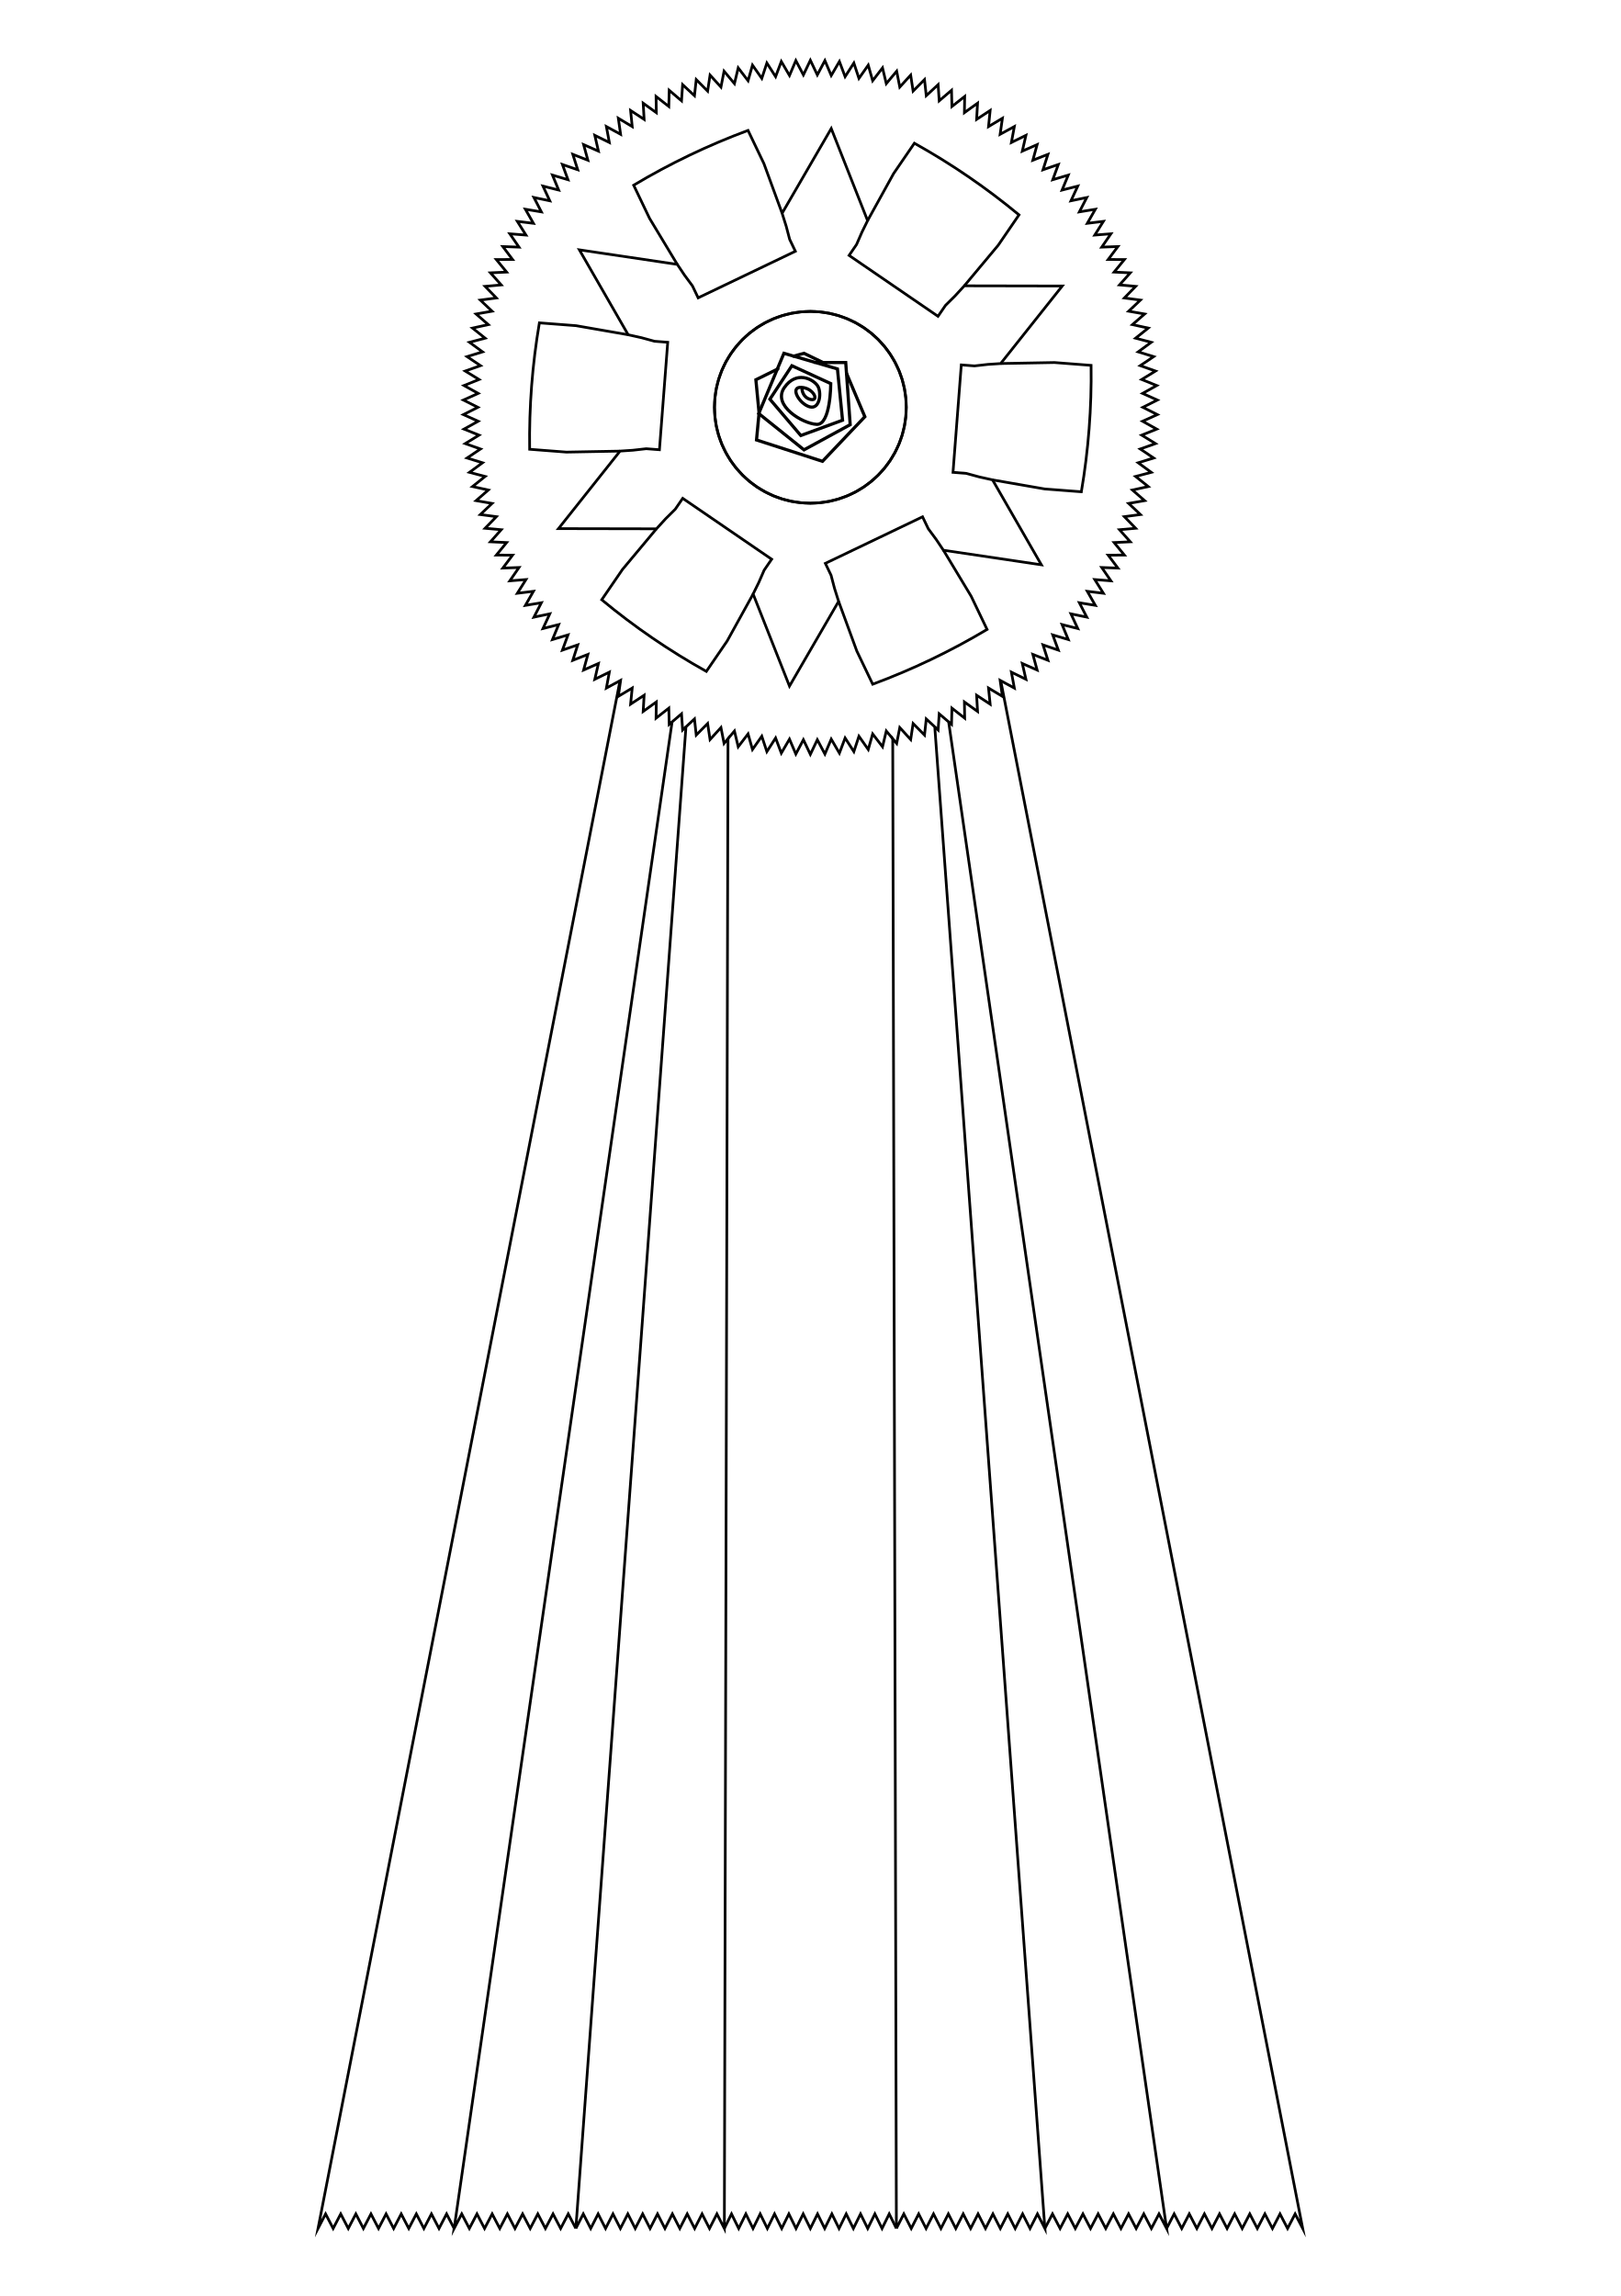
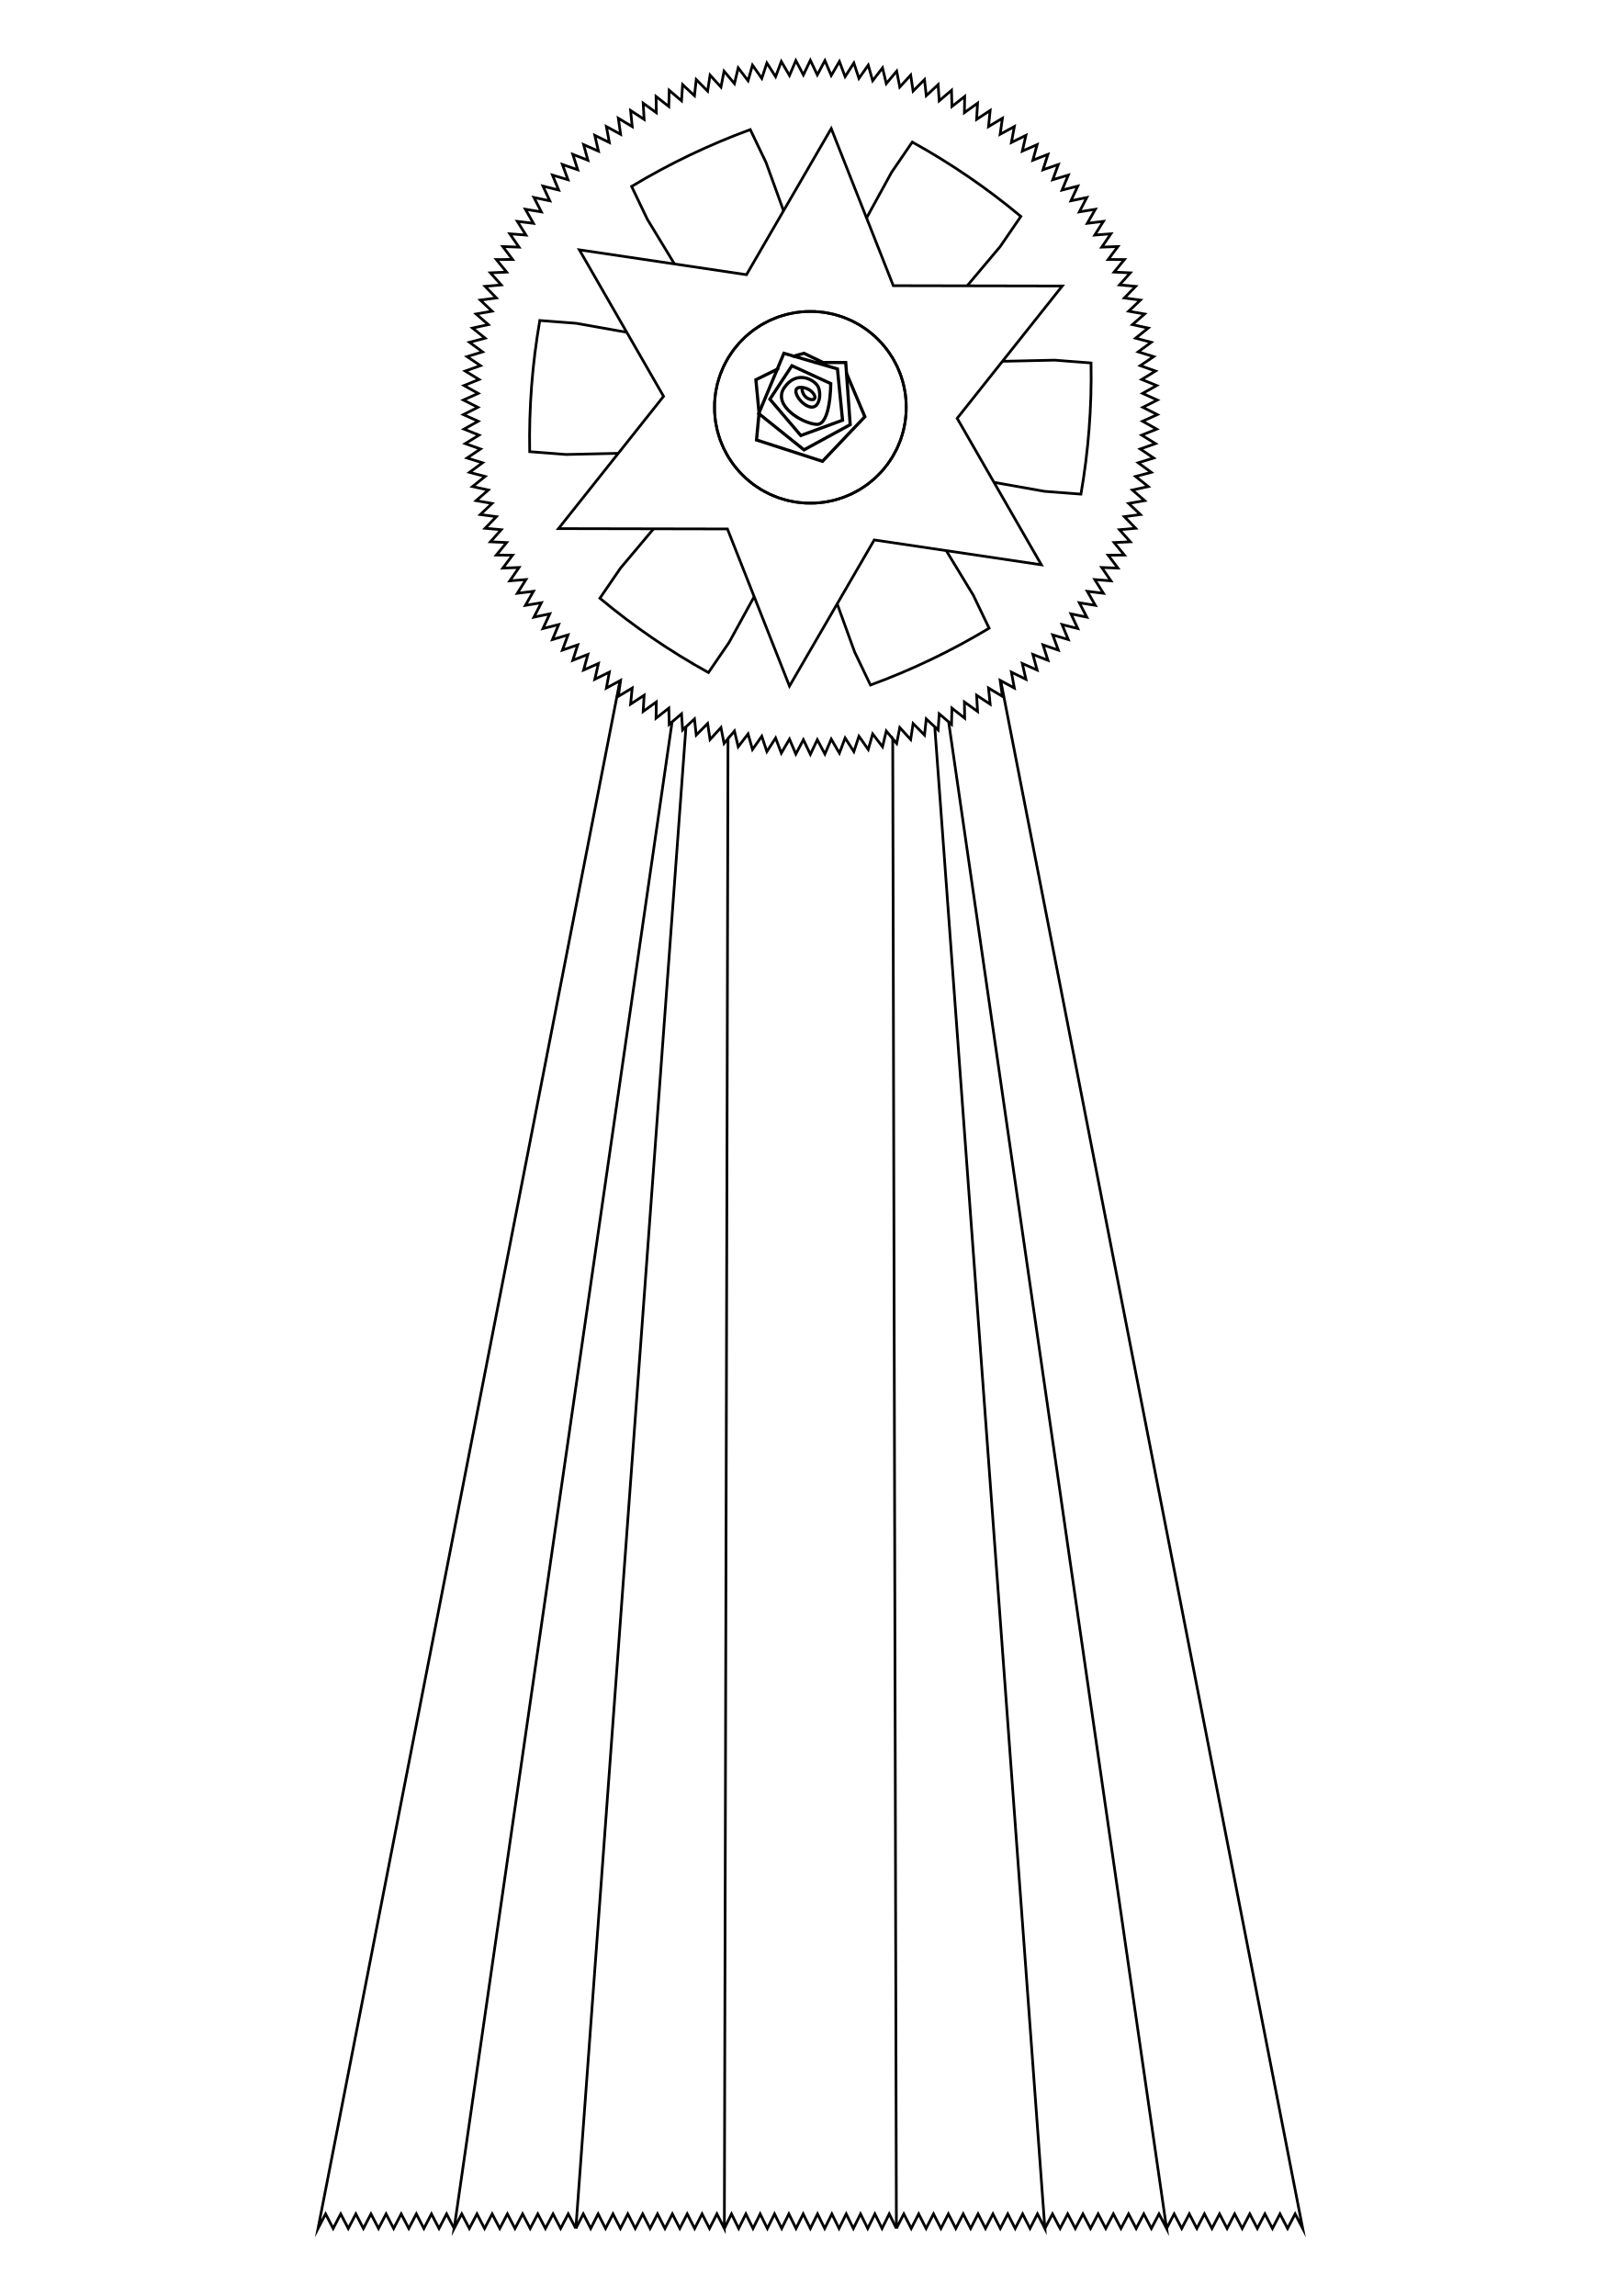
<svg xmlns="http://www.w3.org/2000/svg" xmlns:xlink="http://www.w3.org/1999/xlink" version="1.1" x="0px" y="0px" viewBox="0 0 600 850" style="enable-background:new 0 0 600 850;" xml:space="preserve">
  <style type="text/css">
.st4{fill:none;stroke:#000000;stroke-linecap:round;stroke-miterlimit:10;}
.st0_1{fill:none;}
.st0_2_pattern{fill:none;}
.st0_2{fill:none;}
.st0_3{fill:none;}
.st6{fill:none;stroke:#000000;stroke-miterlimit:10;}
.st1_1{fill:none;}
- .st1_3{fill:none;}
.st1_2_pattern{fill:none;}
.st1_2{fill:none;}
+ .st1_3{fill:none;}
.st2_1{fill:none;}
.st_circel{fill:none;stroke:#000000;stroke-miterlimit:10;}
</style>
  <g id="Layer_1">
    <polygon class="st0_1" points="117.739,825 120.538,819.617 123.337,825 126.136,819.617 128.935,825 131.734,819.617 134.533,825 137.332,819.617 140.131,825 142.93,819.617 145.729,825 148.528,819.617 151.327,825 154.126,819.617 156.925,825 159.724,819.617 162.523,825 165.322,819.617 168.121,825 248.809,267.25 247.745,268.16 247.59,262.169 242.875,265.869 242.972,259.877 238.107,263.376 238.454,257.393 233.446,260.685 234.044,254.722 228.903,257.802 229.75,251.869 229.525,251.991" />
    <polygon class="st0_1" points="268.156,825 270.81,819.617 273.463,825 276.117,819.617 278.771,825 281.424,819.617 284.078,825 286.732,819.617 289.385,825 292.039,819.617 294.693,825 297.346,819.617 300,825 302.654,819.617 305.307,825 307.961,819.617 310.615,825 313.268,819.617 315.922,825 318.576,819.617 321.229,825 323.883,819.617 326.537,825 329.19,819.617 331.844,825 330.49,273.483 328.108,270.632 326.711,276.46 323.065,271.704 321.426,277.468 317.982,272.564 316.102,278.254 312.867,273.21 310.751,278.816 307.729,273.641 305.38,279.154 302.578,273.857 300,279.267 297.422,273.857 294.62,279.154 292.271,273.641 289.249,278.816 287.133,273.21 283.898,278.254 282.018,272.564 278.574,277.468 276.935,271.704 273.289,276.46 271.892,270.632 269.51,273.483" />
    <polygon class="st0_1" points="431.879,825 434.678,819.617 437.477,825 440.276,819.617 443.075,825 445.874,819.617 448.673,825 451.472,819.617 454.271,825 457.07,819.617 459.869,825 462.668,819.617 465.467,825 468.266,819.617 471.065,825 473.864,819.617 476.663,825 479.462,819.617 482.261,825 370.475,251.991 370.25,251.869 371.097,257.802 365.956,254.722 366.554,260.685 361.546,257.393 361.893,263.376 357.028,259.877 357.125,265.869 352.41,262.169 352.255,268.16 351.191,267.25" />
    <polygon class="st1_1" points="300,22.317 302.578,27.727 305.38,22.43 307.729,27.943 310.751,22.768 312.867,28.374 316.102,23.33 317.982,29.02 321.426,24.116 323.065,29.88 326.711,25.124 328.108,30.952 331.95,26.353 333.102,32.234 337.133,27.8 338.038,33.725 342.251,29.463 342.906,35.42 347.295,31.339 347.7,37.318 352.255,33.424 352.41,39.415 357.125,35.715 357.028,41.707 361.893,38.208 361.546,44.191 366.554,40.899 365.956,46.862 371.097,43.782 370.25,49.715 375.516,46.854 374.421,52.746 379.802,50.107 378.462,55.948 383.948,53.537 382.365,59.317 387.947,57.138 386.123,62.846 391.792,60.903 389.73,66.53 395.476,64.825 393.18,70.361 398.992,68.899 396.466,74.334 402.334,73.116 399.584,78.44 405.497,77.47 402.526,82.674 408.475,81.952 405.288,87.027 411.263,86.555 407.866,91.492 413.855,91.27 410.255,96.061 416.248,96.09 412.45,100.726 418.436,101.006 414.448,105.479 420.417,106.009 416.245,110.311 422.187,111.091 417.838,115.214 423.742,116.243 419.225,120.18 425.081,121.455 420.402,125.2 426.199,126.718 421.368,130.264 427.097,132.024 422.121,135.364 427.771,137.363 422.66,140.492 428.221,142.725 422.984,145.637 428.447,148.101 423.092,150.792 428.447,153.483 422.984,155.947 428.221,158.859 422.66,161.092 427.771,164.221 422.121,166.22 427.097,169.56 421.368,171.32 426.199,174.866 420.402,176.384 425.081,180.129 419.225,181.404 423.742,185.341 417.838,186.37 422.187,190.493 416.245,191.273 420.417,195.575 414.448,196.105 418.436,200.578 412.45,200.858 416.248,205.494 410.255,205.523 413.855,210.314 407.866,210.092 411.263,215.029 405.288,214.557 408.475,219.632 402.526,218.91 405.497,224.114 399.584,223.144 402.334,228.468 396.466,227.25 398.992,232.685 393.18,231.223 395.476,236.759 389.73,235.054 391.792,240.681 386.123,238.738 387.947,244.446 382.365,242.267 383.948,248.047 378.462,245.636 379.802,251.477 374.421,248.838 375.516,254.73 370.25,251.869 371.097,257.802 365.956,254.722 366.554,260.685 361.546,257.393 361.893,263.376 357.028,259.877 357.125,265.869 352.41,262.169 352.255,268.16 347.7,264.266 347.295,270.245 342.906,266.164 342.251,272.121 338.038,267.859 337.133,273.784 333.102,269.35 331.95,275.231 328.108,270.632 326.711,276.46 323.065,271.704 321.426,277.468 317.982,272.564 316.102,278.254 312.867,273.21 310.751,278.816 307.729,273.641 305.38,279.154 302.578,273.857 300,279.267 297.422,273.857 294.62,279.154 292.271,273.641 289.249,278.816 287.133,273.21 283.898,278.254 282.018,272.564 278.574,277.468 276.935,271.704 273.289,276.46 271.892,270.632 268.05,275.231 266.898,269.35 262.867,273.784 261.962,267.859 257.749,272.121 257.094,266.164 252.705,270.245 252.3,264.266 247.745,268.16 247.59,262.169 242.875,265.869 242.972,259.877 238.107,263.376 238.454,257.393 233.446,260.685 234.044,254.722 228.903,257.802 229.75,251.869 224.484,254.73 225.579,248.838 220.198,251.477 221.538,245.636 216.052,248.047 217.635,242.267 212.053,244.446 213.877,238.738 208.208,240.681 210.27,235.054 204.524,236.759 206.82,231.223 201.008,232.685 203.534,227.25 197.666,228.468 200.416,223.144 194.503,224.114 197.474,218.91 191.525,219.632 194.712,214.557 188.737,215.029 192.134,210.092 186.145,210.314 189.745,205.523 183.752,205.494 187.55,200.858 181.564,200.578 185.552,196.105 179.583,195.575 183.755,191.273 177.813,190.493 182.162,186.37 176.258,185.341 180.775,181.404 174.919,180.129 179.598,176.384 173.801,174.866 178.632,171.32 172.903,169.56 177.879,166.22 172.229,164.221 177.34,161.092 171.779,158.859 177.016,155.947 171.553,153.483 176.908,150.792 171.553,148.101 177.016,145.637 171.779,142.725 177.34,140.492 172.229,137.363 177.879,135.364 172.903,132.024 178.632,130.264 173.801,126.718 179.598,125.2 174.919,121.455 180.775,120.18 176.258,116.243 182.162,115.214 177.813,111.091 183.755,110.311 179.583,106.009 185.552,105.479 181.564,101.006 187.55,100.726 183.752,96.09 189.745,96.061 186.145,91.27 192.134,91.492 188.737,86.554 194.712,87.027 191.525,81.952 197.474,82.674 194.503,77.47 200.416,78.44 197.666,73.116 203.534,74.334 201.008,68.899 206.82,70.361 204.524,64.825 210.27,66.53 208.208,60.903 213.877,62.846 212.053,57.138 217.635,59.317 216.052,53.537 221.538,55.948 220.198,50.107 225.579,52.746 224.484,46.854 229.75,49.715 228.903,43.782 234.044,46.862 233.446,40.899 238.454,44.191 238.107,38.208 242.972,41.707 242.875,35.715 247.59,39.415 247.745,33.424 252.3,37.318 252.705,31.339 257.094,35.42 257.749,29.463 261.962,33.725 262.867,27.8 266.898,32.234 268.05,26.353 271.892,30.952 273.289,25.124 276.935,29.88 278.574,24.116 282.018,29.02 283.898,23.33 287.133,28.374 289.249,22.768 292.271,27.943 294.62,22.43 297.422,27.727" />
    <circle class="st2_1" cx="300" cy="150.792" r="35.5" />
  </g>
  <g id="Layer_3">
    <g id="Layer_3_2">
      <defs>
        <pattern id="image_st0_2_pattern" patternUnits="userSpaceOnUse" width="100" height="100">
          <image xlink:href="" x="0" y="0" width="100" height="100" />
        </pattern>
        <pattern id="image_st1_2_pattern" patternUnits="userSpaceOnUse" width="100" height="100">
          <image xlink:href="" x="0" y="0" width="100" height="100" />
        </pattern>
      </defs>
      <polygon class="st0_2_pattern" points="168.121,825 170.937,819.617 173.753,825 176.57,819.617 179.386,825 182.202,819.617 185.018,825 187.834,819.617 190.651,825 193.467,819.617 196.283,825 199.099,819.617 201.916,825 204.732,819.617 207.548,825 210.364,819.617 213.18,825 253.945,269.092 252.705,270.245 252.3,264.266 248.809,267.25" />
      <polygon class="st0_2_pattern" points="386.82,825 389.636,819.617 392.452,825 395.268,819.617 398.084,825 400.901,819.617 403.717,825 406.533,819.617 409.349,825 412.166,819.617 414.982,825 417.798,819.617 420.614,825 423.43,819.617 426.247,825 429.063,819.617 431.879,825 351.191,267.25 347.7,264.266 347.295,270.245 346.055,269.092" />
-       <polygon class="st1_2_pattern" points="355.871,135.087 360.757,135.463 365.714,134.903 370.654,134.577 375.576,134.486 380.497,134.394 385.419,134.302 390.34,134.211 395.226,134.587 400.111,134.963 403.922,135.257 403.942,141.144 403.827,147.02 403.578,152.886 403.194,158.741 402.676,164.587 402.024,170.422 401.238,176.246 400.317,182.06 396.506,181.767 391.621,181.39 386.735,181.014 381.886,180.17 377.036,179.325 372.187,178.481 367.337,177.637 362.506,176.558 357.692,175.246 352.807,174.869" />
-       <polygon class="st1_2_pattern" points="341.537,191.325 343.654,195.744 346.617,199.758 349.369,203.873 351.909,208.089 354.45,212.306 356.99,216.522 359.53,220.738 361.647,225.158 363.764,229.577 365.415,233.024 360.327,235.984 355.18,238.823 349.976,241.54 344.713,244.136 339.392,246.61 334.012,248.962 328.575,251.193 323.079,253.303 321.428,249.856 319.311,245.437 317.194,241.018 315.501,236.396 313.807,231.774 312.114,227.152 310.421,222.53 308.939,217.807 307.669,212.982 305.552,208.563" />
-       <polygon class="st1_2_pattern" points="285.666,207.031 282.897,211.074 280.903,215.647 278.715,220.088 276.334,224.396 273.952,228.704 271.571,233.012 269.19,237.32 266.421,241.363 263.652,245.405 261.493,248.559 256.385,245.632 251.353,242.595 246.398,239.446 241.518,236.186 236.715,232.815 231.988,229.333 227.337,225.739 222.763,222.035 224.922,218.881 227.691,214.838 230.459,210.796 233.615,207.018 236.771,203.241 239.927,199.463 243.083,195.685 246.433,192.04 249.976,188.528 252.745,184.485" />
-       <polygon class="st1_2_pattern" points="244.129,166.497 239.243,166.121 234.286,166.681 229.346,167.007 224.424,167.098 219.503,167.19 214.581,167.282 209.66,167.373 204.774,166.997 199.889,166.621 196.078,166.327 196.058,160.44 196.173,154.564 196.422,148.698 196.806,142.843 197.324,136.997 197.976,131.162 198.762,125.338 199.683,119.524 203.494,119.817 208.379,120.194 213.265,120.57 218.114,121.414 222.964,122.259 227.813,123.103 232.663,123.947 237.494,125.026 242.308,126.338 247.193,126.715" />
-       <polygon class="st1_2_pattern" points="258.463,110.259 256.346,105.84 253.383,101.826 250.631,97.711 248.091,93.495 245.55,89.278 243.01,85.062 240.47,80.846 238.353,76.426 236.236,72.007 234.585,68.56 239.673,65.6 244.82,62.761 250.024,60.044 255.287,57.448 260.608,54.974 265.988,52.622 271.425,50.391 276.921,48.281 278.572,51.728 280.689,56.147 282.806,60.566 284.499,65.188 286.193,69.81 287.886,74.432 289.579,79.054 291.061,83.777 292.331,88.602 294.448,93.021" />
-       <polygon class="st1_2_pattern" points="314.334,94.553 317.103,90.51 319.097,85.937 321.285,81.496 323.666,77.188 326.048,72.88 328.429,68.572 330.81,64.264 333.579,60.221 336.348,56.179 338.507,53.025 343.615,55.952 348.647,58.989 353.602,62.138 358.482,65.398 363.285,68.769 368.012,72.251 372.663,75.845 377.237,79.549 375.078,82.703 372.309,86.746 369.541,90.788 366.385,94.566 363.229,98.343 360.073,102.121 356.917,105.899 353.567,109.544 350.024,113.056 347.255,117.099" />
+       <polygon class="st1_2_pattern" points="355.929,134.339 360.814,134.715 365.775,134.12 370.716,133.768 375.639,133.659 380.562,133.55 385.485,133.441 390.408,133.331 395.294,133.708 400.179,134.084 403.906,134.371 403.946,140.48 403.84,146.579 403.589,152.666 403.194,158.741 402.654,164.806 401.969,170.86 401.14,176.902 400.165,182.933 396.438,182.646 391.553,182.27 386.667,181.893 381.819,181.031 376.971,180.169 372.123,179.308 367.275,178.446 362.445,177.341 357.635,175.993 352.749,175.617" />
+       <polygon class="st1_2_pattern" points="342.213,191.001 344.33,195.421 347.325,199.419 350.101,203.522 352.657,207.731 355.213,211.94 357.769,216.149 360.325,220.357 362.442,224.777 364.559,229.196 366.174,232.567 360.903,235.656 355.569,238.613 350.172,241.44 344.713,244.136 339.191,246.7 333.606,249.134 327.958,251.437 322.248,253.608 320.633,250.237 318.516,245.818 316.399,241.399 314.721,236.769 313.044,232.14 311.366,227.51 309.689,222.88 308.231,218.146 306.992,213.306 304.876,208.886" />
+       <polygon class="st1_2_pattern" points="286.284,207.454 283.516,211.497 281.551,216.09 279.385,220.546 277.018,224.864 274.651,229.182 272.284,233.5 269.917,237.818 267.149,241.861 264.38,245.904 262.268,248.988 256.957,245.967 251.729,242.827 246.583,239.566 241.518,236.186 236.536,232.686 231.636,229.066 226.818,225.327 222.082,221.467 224.194,218.383 226.963,214.34 229.732,210.297 232.902,206.53 236.073,202.762 239.243,198.994 242.414,195.227 245.785,191.597 249.358,188.104 252.127,184.062" />
+       <polygon class="st1_2_pattern" points="244.071,167.245 239.186,166.869 234.225,167.464 229.284,167.816 224.361,167.925 219.438,168.034 214.515,168.143 209.592,168.253 204.706,167.876 199.821,167.5 196.094,167.213 196.054,161.104 196.16,155.005 196.411,148.918 196.806,142.843 197.346,136.778 198.031,130.724 198.86,124.682 199.835,118.651 203.562,118.938 208.447,119.314 213.333,119.691 218.181,120.553 223.029,121.415 227.877,122.276 232.725,123.138 237.555,124.243 242.365,125.591 247.251,125.967" />
+       <polygon class="st1_2_pattern" points="257.787,110.583 255.67,106.163 252.675,102.165 249.899,98.062 247.343,93.853 244.787,89.644 242.231,85.435 239.675,81.227 237.558,76.807 235.441,72.388 233.826,69.017 239.097,65.928 244.431,62.971 249.828,60.144 255.287,57.448 260.809,54.884 266.394,52.45 272.042,50.147 277.752,47.976 279.367,51.347 281.484,55.766 283.601,60.185 285.279,64.815 286.956,69.444 288.634,74.074 290.311,78.704 291.769,83.438 293.008,88.278 295.124,92.698" />
+       <polygon class="st1_2_pattern" points="313.716,94.13 316.484,90.087 318.449,85.494 320.615,81.038 322.982,76.72 325.349,72.402 327.716,68.084 330.083,63.766 332.851,59.723 335.62,55.68 337.732,52.596 343.043,55.617 348.271,58.757 353.417,62.018 358.482,65.398 363.464,68.898 368.364,72.518 373.182,76.257 377.918,80.117 375.806,83.201 373.037,87.244 370.268,91.287 367.098,95.054 363.927,98.822 360.757,102.59 357.586,106.357 354.215,109.987 350.642,113.48 347.873,117.522" />
    </g>
    <g id="Layer_3_3">
      <polygon class="st0_3" points="213.18,825 215.929,819.617 218.678,825 221.427,819.617 224.175,825 226.924,819.617 229.673,825 232.422,819.617 235.171,825 237.919,819.617 240.668,825 243.417,819.617 246.166,825 248.914,819.617 251.663,825 254.412,819.617 257.161,825 259.91,819.617 262.658,825 265.407,819.617 268.156,825 269.51,273.483 268.05,275.231 266.898,269.35 262.867,273.784 261.962,267.859 257.749,272.121 257.094,266.164 253.945,269.092" />
      <polygon class="st0_3" points="331.844,825 334.593,819.617 337.342,825 340.09,819.617 342.839,825 345.588,819.617 348.337,825 351.086,819.617 353.834,825 356.583,819.617 359.332,825 362.081,819.617 364.829,825 367.578,819.617 370.327,825 373.076,819.617 375.825,825 378.573,819.617 381.322,825 384.071,819.617 386.82,825 346.055,269.092 342.906,266.164 342.251,272.121 338.038,267.859 337.133,273.784 333.102,269.35 331.95,275.231 330.49,273.483" />
-       <path class="st1_3" d="M367.449,177.656 362.506,176.558 357.692,175.246 352.807,174.869 355.871,135.087 360.757,135.463 365.714,134.903 370.448,134.591 393.249,105.882 356.99,105.812 353.567,109.544 350.024,113.056 347.255,117.099 314.334,94.553 317.103,90.51 319.097,85.937 321.194,81.682 307.731,47.581 289.54,78.948 291.061,83.777 292.331,88.602 294.448,93.021 258.463,110.259 256.346,105.84 253.383,101.826 250.746,97.883 214.483,92.491 232.551,123.928 237.494,125.026 242.308,126.338 247.193,126.715 244.129,166.497 239.243,166.121 234.286,166.681 229.552,166.993 206.751,195.702 243.01,195.772 246.433,192.04 249.976,188.528 252.745,184.485 285.666,207.031 282.897,211.074 280.903,215.647 278.806,219.902 292.269,254.003 310.46,222.636 308.939,217.807 307.669,212.982 305.552,208.563 341.537,191.325 343.654,195.744 346.617,199.758 349.254,203.701 385.517,209.093zM335.329,147.312 335.5,150.792 335.329,154.272 334.818,157.718 333.971,161.097 332.798,164.377 331.308,167.527 329.517,170.515 327.442,173.313 325.102,175.894 322.521,178.234 319.723,180.309 316.735,182.1 313.585,183.59 310.305,184.763 306.926,185.61 303.48,186.121 300,186.292 296.52,186.121 293.074,185.61 289.695,184.763 286.415,183.59 283.265,182.1 280.277,180.309 277.479,178.234 274.898,175.894 272.558,173.313 270.483,170.515 268.692,167.527 267.202,164.377 266.029,161.097 265.182,157.718 264.671,154.272 264.5,150.792 264.671,147.312 265.182,143.866 266.029,140.487 267.202,137.207 268.692,134.057 270.483,131.069 272.558,128.271 274.898,125.69 277.479,123.35 280.277,121.275 283.265,119.484 286.415,117.994 289.695,116.821 293.074,115.974 296.52,115.463 300,115.292 303.48,115.463 306.926,115.974 310.305,116.821 313.585,117.994 316.735,119.484 319.723,121.275 322.521,123.35 325.102,125.69 327.442,128.271 329.517,131.069 331.308,134.057 332.798,137.207 333.971,140.487 334.818,143.866z" fill-rule="evenodd" />
+       <path class="st1_3" d="M354.348,154.863 393.249,105.882 330.7,105.761 307.731,47.581 276.352,101.69 214.483,92.491 245.652,146.721 206.751,195.702 269.3,195.823 292.269,254.003 323.648,199.894 385.517,209.093zM335.457,152.534 335.116,156.001 334.436,159.418 333.425,162.752 332.092,165.97 330.449,169.043 328.514,171.939 326.304,174.632 323.84,177.096 321.147,179.306 318.251,181.241 315.178,182.884 311.96,184.217 308.626,185.228 305.209,185.908 301.742,186.249 298.258,186.249 294.791,185.908 291.374,185.228 288.04,184.217 284.822,182.884 281.749,181.241 278.853,179.306 276.16,177.096 273.696,174.632 271.486,171.939 269.551,169.043 267.908,165.97 266.575,162.752 265.564,159.418 264.884,156.001 264.543,152.534 264.543,149.05 264.884,145.583 265.564,142.166 266.575,138.832 267.908,135.614 269.551,132.541 271.486,129.645 273.696,126.952 276.16,124.488 278.853,122.278 281.749,120.343 284.822,118.7 288.04,117.367 291.374,116.356 294.791,115.676 298.258,115.335 301.742,115.335 305.209,115.676 308.626,116.356 311.96,117.367 315.178,118.7 318.251,120.343 321.147,122.278 323.84,124.488 326.304,126.952 328.514,129.645 330.449,132.541 332.092,135.614 333.425,138.832 334.436,142.166 335.116,145.583 335.457,149.05z" fill-rule="evenodd" />
    </g>
  </g>
  <g id="Layer_2_1">
    <g id="Layer_2_1_2">
      <polygon class="st0_2" points="168.121,825 170.937,819.617 173.753,825 176.57,819.617 179.386,825 182.202,819.617 185.018,825 187.834,819.617 190.651,825 193.467,819.617 196.283,825 199.099,819.617 201.916,825 204.732,819.617 207.548,825 210.364,819.617 213.18,825 253.945,269.092 252.705,270.245 252.3,264.266 248.809,267.25" />
      <polygon class="st0_2" points="386.82,825 389.636,819.617 392.452,825 395.268,819.617 398.084,825 400.901,819.617 403.717,825 406.533,819.617 409.349,825 412.166,819.617 414.982,825 417.798,819.617 420.614,825 423.43,819.617 426.247,825 429.063,819.617 431.879,825 351.191,267.25 347.7,264.266 347.295,270.245 346.055,269.092" />
-       <polygon class="st1_2" points="355.871,135.087 360.757,135.463 365.714,134.903 370.654,134.577 375.576,134.486 380.497,134.394 385.419,134.302 390.34,134.211 395.226,134.587 400.111,134.963 403.922,135.257 403.942,141.144 403.827,147.02 403.578,152.886 403.194,158.741 402.676,164.587 402.024,170.422 401.238,176.246 400.317,182.06 396.506,181.767 391.621,181.39 386.735,181.014 381.886,180.17 377.036,179.325 372.187,178.481 367.337,177.637 362.506,176.558 357.692,175.246 352.807,174.869" />
-       <polygon class="st1_2" points="341.537,191.325 343.654,195.744 346.617,199.758 349.369,203.873 351.909,208.089 354.45,212.306 356.99,216.522 359.53,220.738 361.647,225.158 363.764,229.577 365.415,233.024 360.327,235.984 355.18,238.823 349.976,241.54 344.713,244.136 339.392,246.61 334.012,248.962 328.575,251.193 323.079,253.303 321.428,249.856 319.311,245.437 317.194,241.018 315.501,236.396 313.807,231.774 312.114,227.152 310.421,222.53 308.939,217.807 307.669,212.982 305.552,208.563" />
-       <polygon class="st1_2" points="285.666,207.031 282.897,211.074 280.903,215.647 278.715,220.088 276.334,224.396 273.952,228.704 271.571,233.012 269.19,237.32 266.421,241.363 263.652,245.405 261.493,248.559 256.385,245.632 251.353,242.595 246.398,239.446 241.518,236.186 236.715,232.815 231.988,229.333 227.337,225.739 222.763,222.035 224.922,218.881 227.691,214.838 230.459,210.796 233.615,207.018 236.771,203.241 239.927,199.463 243.083,195.685 246.433,192.04 249.976,188.528 252.745,184.485" />
-       <polygon class="st1_2" points="244.129,166.497 239.243,166.121 234.286,166.681 229.346,167.007 224.424,167.098 219.503,167.19 214.581,167.282 209.66,167.373 204.774,166.997 199.889,166.621 196.078,166.327 196.058,160.44 196.173,154.564 196.422,148.698 196.806,142.843 197.324,136.997 197.976,131.162 198.762,125.338 199.683,119.524 203.494,119.817 208.379,120.194 213.265,120.57 218.114,121.414 222.964,122.259 227.813,123.103 232.663,123.947 237.494,125.026 242.308,126.338 247.193,126.715" />
-       <polygon class="st1_2" points="258.463,110.259 256.346,105.84 253.383,101.826 250.631,97.711 248.091,93.495 245.55,89.278 243.01,85.062 240.47,80.846 238.353,76.426 236.236,72.007 234.585,68.56 239.673,65.6 244.82,62.761 250.024,60.044 255.287,57.448 260.608,54.974 265.988,52.622 271.425,50.391 276.921,48.281 278.572,51.728 280.689,56.147 282.806,60.566 284.499,65.188 286.193,69.81 287.886,74.432 289.579,79.054 291.061,83.777 292.331,88.602 294.448,93.021" />
-       <polygon class="st1_2" points="314.334,94.553 317.103,90.51 319.097,85.937 321.285,81.496 323.666,77.188 326.048,72.88 328.429,68.572 330.81,64.264 333.579,60.221 336.348,56.179 338.507,53.025 343.615,55.952 348.647,58.989 353.602,62.138 358.482,65.398 363.285,68.769 368.012,72.251 372.663,75.845 377.237,79.549 375.078,82.703 372.309,86.746 369.541,90.788 366.385,94.566 363.229,98.343 360.073,102.121 356.917,105.899 353.567,109.544 350.024,113.056 347.255,117.099" />
+       <polygon class="st1_2" points="355.929,134.339 360.814,134.715 365.775,134.12 370.716,133.768 375.639,133.659 380.562,133.55 385.485,133.441 390.408,133.331 395.294,133.708 400.179,134.084 403.906,134.371 403.946,140.48 403.84,146.579 403.589,152.666 403.194,158.741 402.654,164.806 401.969,170.86 401.14,176.902 400.165,182.933 396.438,182.646 391.553,182.27 386.667,181.893 381.819,181.031 376.971,180.169 372.123,179.308 367.275,178.446 362.445,177.341 357.635,175.993 352.749,175.617" />
+       <polygon class="st1_2" points="342.213,191.001 344.33,195.421 347.325,199.419 350.101,203.522 352.657,207.731 355.213,211.94 357.769,216.149 360.325,220.357 362.442,224.777 364.559,229.196 366.174,232.567 360.903,235.656 355.569,238.613 350.172,241.44 344.713,244.136 339.191,246.7 333.606,249.134 327.958,251.437 322.248,253.608 320.633,250.237 318.516,245.818 316.399,241.399 314.721,236.769 313.044,232.14 311.366,227.51 309.689,222.88 308.231,218.146 306.992,213.306 304.876,208.886" />
+       <polygon class="st1_2" points="286.284,207.454 283.516,211.497 281.551,216.09 279.385,220.546 277.018,224.864 274.651,229.182 272.284,233.5 269.917,237.818 267.149,241.861 264.38,245.904 262.268,248.988 256.957,245.967 251.729,242.827 246.583,239.566 241.518,236.186 236.536,232.686 231.636,229.066 226.818,225.327 222.082,221.467 224.194,218.383 226.963,214.34 229.732,210.297 232.902,206.53 236.073,202.762 239.243,198.994 242.414,195.227 245.785,191.597 249.358,188.104 252.127,184.062" />
+       <polygon class="st1_2" points="244.071,167.245 239.186,166.869 234.225,167.464 229.284,167.816 224.361,167.925 219.438,168.034 214.515,168.143 209.592,168.253 204.706,167.876 199.821,167.5 196.094,167.213 196.054,161.104 196.16,155.005 196.411,148.918 196.806,142.843 197.346,136.778 198.031,130.724 198.86,124.682 199.835,118.651 203.562,118.938 208.447,119.314 213.333,119.691 218.181,120.553 223.029,121.415 227.877,122.276 232.725,123.138 237.555,124.243 242.365,125.591 247.251,125.967" />
+       <polygon class="st1_2" points="257.787,110.583 255.67,106.163 252.675,102.165 249.899,98.062 247.343,93.853 244.787,89.644 242.231,85.435 239.675,81.227 237.558,76.807 235.441,72.388 233.826,69.017 239.097,65.928 244.431,62.971 249.828,60.144 255.287,57.448 260.809,54.884 266.394,52.45 272.042,50.147 277.752,47.976 279.367,51.347 281.484,55.766 283.601,60.185 285.279,64.815 286.956,69.444 288.634,74.074 290.311,78.704 291.769,83.438 293.008,88.278 295.124,92.698" />
+       <polygon class="st1_2" points="313.716,94.13 316.484,90.087 318.449,85.494 320.615,81.038 322.982,76.72 325.349,72.402 327.716,68.084 330.083,63.766 332.851,59.723 335.62,55.68 337.732,52.596 343.043,55.617 348.271,58.757 353.417,62.018 358.482,65.398 363.464,68.898 368.364,72.518 373.182,76.257 377.918,80.117 375.806,83.201 373.037,87.244 370.268,91.287 367.098,95.054 363.927,98.822 360.757,102.59 357.586,106.357 354.215,109.987 350.642,113.48 347.873,117.522" />
    </g>
    <g id="Layer_2_1_3">
      <polygon class="st0_3" points="213.18,825 215.929,819.617 218.678,825 221.427,819.617 224.175,825 226.924,819.617 229.673,825 232.422,819.617 235.171,825 237.919,819.617 240.668,825 243.417,819.617 246.166,825 248.914,819.617 251.663,825 254.412,819.617 257.161,825 259.91,819.617 262.658,825 265.407,819.617 268.156,825 269.51,273.483 268.05,275.231 266.898,269.35 262.867,273.784 261.962,267.859 257.749,272.121 257.094,266.164 253.945,269.092" />
      <polygon class="st0_3" points="331.844,825 334.593,819.617 337.342,825 340.09,819.617 342.839,825 345.588,819.617 348.337,825 351.086,819.617 353.834,825 356.583,819.617 359.332,825 362.081,819.617 364.829,825 367.578,819.617 370.327,825 373.076,819.617 375.825,825 378.573,819.617 381.322,825 384.071,819.617 386.82,825 346.055,269.092 342.906,266.164 342.251,272.121 338.038,267.859 337.133,273.784 333.102,269.35 331.95,275.231 330.49,273.483" />
-       <path class="st1_3" d="M367.449,177.656 362.506,176.558 357.692,175.246 352.807,174.869 355.871,135.087 360.757,135.463 365.714,134.903 370.448,134.591 393.249,105.882 356.99,105.812 353.567,109.544 350.024,113.056 347.255,117.099 314.334,94.553 317.103,90.51 319.097,85.937 321.194,81.682 307.731,47.581 289.54,78.948 291.061,83.777 292.331,88.602 294.448,93.021 258.463,110.259 256.346,105.84 253.383,101.826 250.746,97.883 214.483,92.491 232.551,123.928 237.494,125.026 242.308,126.338 247.193,126.715 244.129,166.497 239.243,166.121 234.286,166.681 229.552,166.993 206.751,195.702 243.01,195.772 246.433,192.04 249.976,188.528 252.745,184.485 285.666,207.031 282.897,211.074 280.903,215.647 278.806,219.902 292.269,254.003 310.46,222.636 308.939,217.807 307.669,212.982 305.552,208.563 341.537,191.325 343.654,195.744 346.617,199.758 349.254,203.701 385.517,209.093zM335.329,147.312 335.5,150.792 335.329,154.272 334.818,157.718 333.971,161.097 332.798,164.377 331.308,167.527 329.517,170.515 327.442,173.313 325.102,175.894 322.521,178.234 319.723,180.309 316.735,182.1 313.585,183.59 310.305,184.763 306.926,185.61 303.48,186.121 300,186.292 296.52,186.121 293.074,185.61 289.695,184.763 286.415,183.59 283.265,182.1 280.277,180.309 277.479,178.234 274.898,175.894 272.558,173.313 270.483,170.515 268.692,167.527 267.202,164.377 266.029,161.097 265.182,157.718 264.671,154.272 264.5,150.792 264.671,147.312 265.182,143.866 266.029,140.487 267.202,137.207 268.692,134.057 270.483,131.069 272.558,128.271 274.898,125.69 277.479,123.35 280.277,121.275 283.265,119.484 286.415,117.994 289.695,116.821 293.074,115.974 296.52,115.463 300,115.292 303.48,115.463 306.926,115.974 310.305,116.821 313.585,117.994 316.735,119.484 319.723,121.275 322.521,123.35 325.102,125.69 327.442,128.271 329.517,131.069 331.308,134.057 332.798,137.207 333.971,140.487 334.818,143.866z" fill-rule="evenodd" />
+       <path class="st1_3" d="M354.348,154.863 393.249,105.882 330.7,105.761 307.731,47.581 276.352,101.69 214.483,92.491 245.652,146.721 206.751,195.702 269.3,195.823 292.269,254.003 323.648,199.894 385.517,209.093zM335.457,152.534 335.116,156.001 334.436,159.418 333.425,162.752 332.092,165.97 330.449,169.043 328.514,171.939 326.304,174.632 323.84,177.096 321.147,179.306 318.251,181.241 315.178,182.884 311.96,184.217 308.626,185.228 305.209,185.908 301.742,186.249 298.258,186.249 294.791,185.908 291.374,185.228 288.04,184.217 284.822,182.884 281.749,181.241 278.853,179.306 276.16,177.096 273.696,174.632 271.486,171.939 269.551,169.043 267.908,165.97 266.575,162.752 265.564,159.418 264.884,156.001 264.543,152.534 264.543,149.05 264.884,145.583 265.564,142.166 266.575,138.832 267.908,135.614 269.551,132.541 271.486,129.645 273.696,126.952 276.16,124.488 278.853,122.278 281.749,120.343 284.822,118.7 288.04,117.367 291.374,116.356 294.791,115.676 298.258,115.335 301.742,115.335 305.209,115.676 308.626,116.356 311.96,117.367 315.178,118.7 318.251,120.343 321.147,122.278 323.84,124.488 326.304,126.952 328.514,129.645 330.449,132.541 332.092,135.614 333.425,138.832 334.436,142.166 335.116,145.583 335.457,149.05z" fill-rule="evenodd" />
    </g>
  </g>
  <g id="Layer_6">
    <polyline class="st6" points="229.513,252.055 117.739,825 120.538,819.617 123.337,825 126.136,819.617 128.935,825 131.734,819.617 134.533,825 137.332,819.617 140.131,825 142.93,819.617 145.729,825 148.528,819.617 151.327,825 154.126,819.617 156.925,825 159.724,819.617 162.523,825 165.322,819.617 168.081,824.924" />
    <polyline class="st6" points="268.206,824.898 270.81,819.617 273.463,825 276.117,819.617 278.771,825 281.424,819.617 284.078,825 286.732,819.617 289.385,825 292.039,819.617 294.693,825 297.346,819.617 300,825 302.654,819.617 305.307,825 307.961,819.617 310.615,825 313.268,819.617 315.922,825 318.576,819.617 321.229,825 323.883,819.617 326.537,825 329.19,819.617 331.794,824.898" />
    <polyline class="st6" points="431.919,824.924 434.678,819.617 437.477,825 440.276,819.617 443.075,825 445.874,819.617 448.673,825 451.472,819.617 454.271,825 457.07,819.617 459.869,825 462.668,819.617 465.467,825 468.266,819.617 471.065,825 473.864,819.617 476.663,825 479.462,819.617 482.261,825 370.487,252.055" />
    <polyline class="st6" points="253.891,269.142 252.705,270.245 252.3,264.266 248.809,267.25 168.121,825 170.937,819.617 173.753,825 176.57,819.617 179.386,825 182.202,819.617 185.018,825 187.834,819.617 190.651,825 193.467,819.617 196.283,825 199.099,819.617 201.916,825 204.732,819.617 207.548,825 210.364,819.617 213.136,824.916" />
    <polyline class="st6" points="386.864,824.916 389.636,819.617 392.452,825 395.268,819.617 398.084,825 400.901,819.617 403.717,825 406.533,819.617 409.349,825 412.166,819.617 414.982,825 417.798,819.617 420.614,825 423.43,819.617 426.247,825 429.063,819.617 431.879,825 351.191,267.25 347.7,264.266 347.295,270.245 346.109,269.142" />
    <polyline class="st6" points="213.18,825 215.929,819.617 218.678,825 221.427,819.617 224.175,825 226.924,819.617 229.673,825 232.422,819.617 235.171,825 237.919,819.617 240.668,825 243.417,819.617 246.166,825 248.914,819.617 251.663,825 254.412,819.617 257.161,825 259.91,819.617 262.658,825 265.407,819.617 268.156,825 269.51,273.483 268.05,275.231 266.898,269.35 262.867,273.784 261.962,267.859 257.749,272.121 257.094,266.164 253.945,269.092 213.18,825" />
    <polyline class="st6" points="331.844,825 334.593,819.617 337.342,825 340.09,819.617 342.839,825 345.588,819.617 348.337,825 351.086,819.617 353.834,825 356.583,819.617 359.332,825 362.081,819.617 364.829,825 367.578,819.617 370.327,825 373.076,819.617 375.825,825 378.573,819.617 381.322,825 384.071,819.617 386.82,825 346.055,269.092 342.906,266.164 342.251,272.121 338.038,267.859 337.133,273.784 333.102,269.35 331.95,275.231 330.49,273.483 331.844,825" />
    <polyline class="st6" points="351.249,267.3 352.255,268.16 352.41,262.169 357.125,265.869 357.028,259.877 361.893,263.376 361.546,257.393 366.554,260.685 365.956,254.722 371.097,257.802 370.25,251.869 375.516,254.73 374.421,248.838 379.802,251.477 378.462,245.636 383.948,248.047 382.365,242.267 387.947,244.446 386.123,238.738 391.792,240.681 389.73,235.054 395.476,236.759 393.18,231.223 398.992,232.685 396.466,227.25 402.334,228.468 399.584,223.144 405.497,224.114 402.526,218.91 408.475,219.632 405.288,214.557 411.263,215.029 407.866,210.092 413.855,210.314 410.255,205.523 416.248,205.494 412.45,200.858 418.436,200.578 414.448,196.105 420.417,195.575 416.245,191.273 422.187,190.493 417.838,186.37 423.742,185.341 419.225,181.404 425.081,180.129 420.402,176.384 426.199,174.866 421.368,171.32 427.097,169.56 422.121,166.22 427.771,164.221 422.66,161.092 428.221,158.859 422.984,155.947 428.447,153.483 423.092,150.792 428.447,148.101 422.984,145.637 428.221,142.725 422.66,140.492 427.771,137.363 422.121,135.364 427.097,132.024 421.368,130.264 426.199,126.718 420.402,125.2 425.081,121.455 419.225,120.18 423.742,116.243 417.838,115.214 422.187,111.091 416.245,110.311 420.417,106.009 414.448,105.479 418.436,101.006 412.45,100.726 416.248,96.09 410.255,96.061 413.855,91.27 407.866,91.492 411.263,86.555 405.288,87.027 408.475,81.952 402.526,82.674 405.497,77.47 399.584,78.44 402.334,73.116 396.466,74.334 398.992,68.899 393.18,70.361 395.476,64.825 389.73,66.53 391.792,60.903 386.123,62.846 387.947,57.138 382.365,59.317 383.948,53.537 378.462,55.948 379.802,50.107 374.421,52.746 375.516,46.854 370.25,49.715 371.097,43.782 365.956,46.862 366.554,40.899 361.546,44.191 361.893,38.208 357.028,41.707 357.125,35.715 352.41,39.415 352.255,33.424 347.7,37.318 347.295,31.339 342.906,35.42 342.251,29.463 338.038,33.725 337.133,27.8 333.102,32.234 331.95,26.353 328.108,30.952 326.711,25.124 323.065,29.88 321.426,24.116 317.982,29.02 316.102,23.33 312.867,28.374 310.751,22.768 307.729,27.943 305.38,22.43 302.578,27.727 300,22.317 297.422,27.727 294.62,22.43 292.271,27.943 289.249,22.768 287.133,28.374 283.898,23.33 282.018,29.02 278.574,24.116 276.935,29.88 273.289,25.124 271.892,30.952 268.05,26.353 266.898,32.234 262.867,27.8 261.962,33.725 257.749,29.463 257.094,35.42 252.705,31.339 252.3,37.318 247.745,33.424 247.59,39.415 242.875,35.715 242.972,41.707 238.107,38.208 238.454,44.191 233.446,40.899 234.044,46.862 228.903,43.782 229.75,49.715 224.484,46.854 225.579,52.746 220.198,50.107 221.538,55.948 216.052,53.537 217.635,59.317 212.053,57.138 213.877,62.846 208.208,60.903 210.27,66.53 204.524,64.825 206.82,70.361 201.008,68.899 203.534,74.334 197.666,73.116 200.416,78.44 194.503,77.47 197.474,82.674 191.525,81.952 194.712,87.027 188.737,86.554 192.134,91.492 186.145,91.27 189.745,96.061 183.752,96.09 187.55,100.726 181.564,101.006 185.552,105.479 179.583,106.009 183.755,110.311 177.813,111.091 182.162,115.214 176.258,116.243 180.775,120.18 174.919,121.455 179.598,125.2 173.801,126.718 178.632,130.264 172.903,132.024 177.879,135.364 172.229,137.363 177.34,140.492 171.779,142.725 177.016,145.637 171.553,148.101 176.908,150.792 171.553,153.483 177.016,155.947 171.779,158.859 177.34,161.092 172.229,164.221 177.879,166.22 172.903,169.56 178.632,171.32 173.801,174.866 179.598,176.384 174.919,180.129 180.775,181.404 176.258,185.341 182.162,186.37 177.813,190.493 183.755,191.273 179.583,195.575 185.552,196.105 181.564,200.578 187.55,200.858 183.752,205.494 189.745,205.523 186.145,210.314 192.134,210.092 188.737,215.029 194.712,214.557 191.525,219.632 197.474,218.91 194.503,224.114 200.416,223.144 197.666,228.468 203.534,227.25 201.008,232.685 206.82,231.223 204.524,236.759 210.27,235.054 208.208,240.681 213.877,238.738 212.053,244.446 217.635,242.267 216.052,248.047 221.538,245.636 220.198,251.477 225.579,248.838 224.484,254.73 229.75,251.869 228.903,257.802 234.044,254.722 233.446,260.685 238.454,257.393 238.107,263.376 242.972,259.877 242.875,265.869 247.59,262.169 247.745,268.16 248.751,267.3" />
    <polyline class="st6" points="269.542,273.445 271.892,270.632 273.289,276.46 276.935,271.704 278.574,277.468 282.018,272.564 283.898,278.254 287.133,273.21 289.249,278.816 292.271,273.641 294.62,279.154 297.422,273.857 300,279.267 302.578,273.857 305.38,279.154 307.729,273.641 310.751,278.816 312.867,273.21 316.102,278.254 317.982,272.564 321.426,277.468 323.065,271.704 326.711,276.46 328.108,270.632 330.458,273.445" />
-     <path class="st6" d="M367.449,177.656 362.506,176.558 357.692,175.246 352.807,174.869 355.871,135.087 360.757,135.463 365.714,134.903 370.448,134.591 393.249,105.882 356.99,105.812 353.567,109.544 350.024,113.056 347.255,117.099 314.334,94.553 317.103,90.51 319.097,85.937 321.194,81.682 307.731,47.581 289.54,78.948 291.061,83.777 292.331,88.602 294.448,93.021 258.463,110.259 256.346,105.84 253.383,101.826 250.746,97.883 214.483,92.491 232.551,123.928 237.494,125.026 242.308,126.338 247.193,126.715 244.129,166.497 239.243,166.121 234.286,166.681 229.552,166.993 206.751,195.702 243.01,195.772 246.433,192.04 249.976,188.528 252.745,184.485 285.666,207.031 282.897,211.074 280.903,215.647 278.806,219.902 292.269,254.003 310.46,222.636 308.939,217.807 307.669,212.982 305.552,208.563 341.537,191.325 343.654,195.744 346.617,199.758 349.254,203.701 385.517,209.093zM335.329,147.312 335.5,150.792 335.329,154.272 334.818,157.718 333.971,161.097 332.798,164.377 331.308,167.527 329.517,170.515 327.442,173.313 325.102,175.894 322.521,178.234 319.723,180.309 316.735,182.1 313.585,183.59 310.305,184.763 306.926,185.61 303.48,186.121 300,186.292 296.52,186.121 293.074,185.61 289.695,184.763 286.415,183.59 283.265,182.1 280.277,180.309 277.479,178.234 274.898,175.894 272.558,173.313 270.483,170.515 268.692,167.527 267.202,164.377 266.029,161.097 265.182,157.718 264.671,154.272 264.5,150.792 264.671,147.312 265.182,143.866 266.029,140.487 267.202,137.207 268.692,134.057 270.483,131.069 272.558,128.271 274.898,125.69 277.479,123.35 280.277,121.275 283.265,119.484 286.415,117.994 289.695,116.821 293.074,115.974 296.52,115.463 300,115.292 303.48,115.463 306.926,115.974 310.305,116.821 313.585,117.994 316.735,119.484 319.723,121.275 322.521,123.35 325.102,125.69 327.442,128.271 329.517,131.069 331.308,134.057 332.798,137.207 333.971,140.487 334.818,143.866z" />
-     <polyline class="st6" points="367.513,177.668 372.187,178.481 377.036,179.325 381.886,180.17 386.735,181.014 391.621,181.39 396.506,181.767 400.317,182.06 401.238,176.246 402.024,170.422 402.676,164.587 403.194,158.741 403.578,152.886 403.827,147.02 403.942,141.144 403.922,135.257 400.111,134.963 395.226,134.587 390.34,134.211 385.419,134.302 380.497,134.394 375.576,134.486 370.654,134.577 370.516,134.586" />
-     <polyline class="st6" points="310.482,222.697 312.114,227.152 313.807,231.774 315.501,236.396 317.194,241.018 319.311,245.437 321.428,249.856 323.079,253.303 328.575,251.193 334.012,248.962 339.392,246.61 344.713,244.136 349.976,241.54 355.18,238.823 360.327,235.984 365.415,233.024 363.764,229.577 361.647,225.158 359.53,220.738 356.99,216.522 354.45,212.306 351.909,208.089 349.369,203.873 349.292,203.757" />
-     <polyline class="st6" points="242.969,195.822 239.927,199.463 236.771,203.241 233.615,207.018 230.459,210.796 227.691,214.838 224.922,218.881 222.763,222.035 227.337,225.739 231.988,229.333 236.715,232.815 241.518,236.186 246.398,239.446 251.353,242.595 256.385,245.632 261.493,248.559 263.652,245.405 266.421,241.363 269.19,237.32 271.571,233.012 273.952,228.704 276.334,224.396 278.715,220.088 278.776,219.963" />
-     <polyline class="st6" points="232.487,123.916 227.813,123.103 222.964,122.259 218.114,121.414 213.265,120.57 208.379,120.194 203.494,119.817 199.683,119.524 198.762,125.338 197.976,131.162 197.324,136.997 196.806,142.843 196.422,148.698 196.173,154.564 196.058,160.44 196.078,166.327 199.889,166.621 204.774,166.997 209.66,167.373 214.581,167.282 219.503,167.19 224.424,167.098 229.346,167.007 229.484,166.998" />
-     <polyline class="st6" points="289.518,78.887 287.886,74.432 286.193,69.81 284.499,65.188 282.806,60.566 280.689,56.147 278.572,51.728 276.921,48.281 271.425,50.391 265.988,52.622 260.608,54.974 255.287,57.448 250.024,60.044 244.82,62.761 239.673,65.6 234.585,68.56 236.236,72.007 238.353,76.426 240.47,80.846 243.01,85.062 245.55,89.278 248.091,93.495 250.631,97.711 250.708,97.827" />
-     <polyline class="st6" points="357.031,105.762 360.073,102.121 363.229,98.343 366.385,94.566 369.541,90.788 372.309,86.746 375.078,82.703 377.237,79.549 372.663,75.845 368.012,72.251 363.285,68.769 358.482,65.398 353.602,62.138 348.647,58.989 343.615,55.952 338.507,53.025 336.348,56.179 333.579,60.221 330.81,64.264 328.429,68.572 326.048,72.88 323.666,77.188 321.285,81.496 321.224,81.621" />
+     <polyline class="st6" points="368.038,178.582 372.123,179.308 376.971,180.169 381.819,181.031 386.667,181.893 391.553,182.27 396.438,182.646 400.165,182.933 401.14,176.902 401.969,170.86 402.654,164.806 403.194,158.741 403.589,152.666 403.84,146.579 403.946,140.48 403.906,134.371 400.179,134.084 395.294,133.708 390.408,133.331 385.485,133.441 380.562,133.55 375.639,133.659 371.174,133.758" />
+     <polyline class="st6" points="309.953,223.609 311.366,227.51 313.044,232.14 314.721,236.769 316.399,241.399 318.516,245.818 320.633,250.237 322.248,253.608 327.958,251.437 333.606,249.134 339.191,246.7 344.713,244.136 350.172,241.44 355.569,238.613 360.903,235.656 366.174,232.567 364.559,229.196 362.442,224.777 360.325,220.357 357.769,216.149 355.213,211.94 352.657,207.731 350.338,203.913" />
+     <polyline class="st6" points="241.915,195.82 239.243,198.994 236.073,202.762 232.902,206.53 229.732,210.297 226.963,214.34 224.194,218.383 222.082,221.467 226.818,225.327 231.636,229.066 236.536,232.686 241.518,236.186 246.583,239.566 251.729,242.827 256.957,245.967 262.268,248.988 264.38,245.904 267.149,241.861 269.917,237.818 272.284,233.5 274.651,229.182 277.018,224.864 279.165,220.947" />
+     <polyline class="st6" points="231.962,123.002 227.877,122.276 223.029,121.415 218.181,120.553 213.333,119.691 208.447,119.314 203.562,118.938 199.835,118.651 198.86,124.682 198.031,130.724 197.346,136.778 196.806,142.843 196.411,148.918 196.16,155.005 196.054,161.104 196.094,167.213 199.821,167.5 204.706,167.876 209.592,168.253 214.515,168.143 219.438,168.034 224.361,167.925 228.826,167.826" />
+     <polyline class="st6" points="290.047,77.975 288.634,74.074 286.956,69.444 285.279,64.815 283.601,60.185 281.484,55.766 279.367,51.347 277.752,47.976 272.042,50.147 266.394,52.45 260.809,54.884 255.287,57.448 249.828,60.144 244.431,62.971 239.097,65.928 233.826,69.017 235.441,72.388 237.558,76.807 239.675,81.227 242.231,85.435 244.787,89.644 247.343,93.853 249.662,97.671" />
+     <polyline class="st6" points="358.085,105.764 360.757,102.59 363.927,98.822 367.098,95.054 370.268,91.287 373.037,87.244 375.806,83.201 377.918,80.117 373.182,76.257 368.364,72.518 363.464,68.898 358.482,65.398 353.417,62.018 348.271,58.757 343.043,55.617 337.732,52.596 335.62,55.68 332.851,59.723 330.083,63.766 327.716,68.084 325.349,72.402 322.982,76.72 320.835,80.637" />
+     <path class="st6" d="M354.348,154.863 393.249,105.882 330.7,105.761 307.731,47.581 276.352,101.69 214.483,92.491 245.652,146.721 206.751,195.702 269.3,195.823 292.269,254.003 323.648,199.894 385.517,209.093zM335.457,152.534 335.116,156.001 334.436,159.418 333.425,162.752 332.092,165.97 330.449,169.043 328.514,171.939 326.304,174.632 323.84,177.096 321.147,179.306 318.251,181.241 315.178,182.884 311.96,184.217 308.626,185.228 305.209,185.908 301.742,186.249 298.258,186.249 294.791,185.908 291.374,185.228 288.04,184.217 284.822,182.884 281.749,181.241 278.853,179.306 276.16,177.096 273.696,174.632 271.486,171.939 269.551,169.043 267.908,165.97 266.575,162.752 265.564,159.418 264.884,156.001 264.543,152.534 264.543,149.05 264.884,145.583 265.564,142.166 266.575,138.832 267.908,135.614 269.551,132.541 271.486,129.645 273.696,126.952 276.16,124.488 278.853,122.278 281.749,120.343 284.822,118.7 288.04,117.367 291.374,116.356 294.791,115.676 298.258,115.335 301.742,115.335 305.209,115.676 308.626,116.356 311.96,117.367 315.178,118.7 318.251,120.343 321.147,122.278 323.84,124.488 326.304,126.952 328.514,129.645 330.449,132.541 332.092,135.614 333.425,138.832 334.436,142.166 335.116,145.583 335.457,149.05z" />
  </g>
  <g id="Layer_rose">
    <path class="st4" d="M73.8,69.1c0,0,0.2,2.6,2.8,3.1s0.8-3.6-3-3.8c-3.8-0.3-0.7,5.2,2.6,6.1c3.3,0.9,3.8-4.8,2.4-6.7     c-1.4-2-6.6-4.8-10.4,0.7c-3.8,5.6,5.8,11.3,10.2,11.5c4.4,0.2,4.4-12.8,4.4-12.8l-12.2-5.6l-6.9,10.5l9.7,11.4l13.1-4.8l-1.6-16.1     l-16.8-4.9l-7.9,18.9L74.4,88l14.5-7.9l-1.4-19.5l-9.7,0" transform="matrix(1.179538 0 0 1.179538 209.883 62.739)" />
    <polyline class="st4" points="66.2,62.6 59.3,66 60.3,76.4 59.5,84.9 80.2,91.6 93.5,77.6 87.8,64.1 " transform="matrix(1.179538 0 0 1.179538 209.883 62.739)" />
    <polyline class="st4" points="71.1,58.6 74.4,57.7 80.6,60.7 " transform="matrix(1.179538 0 0 1.179538 209.883 62.739)" />
    <circle class="st_circel" cx="300" cy="150.792" r="35.5" />
  </g>
</svg>
